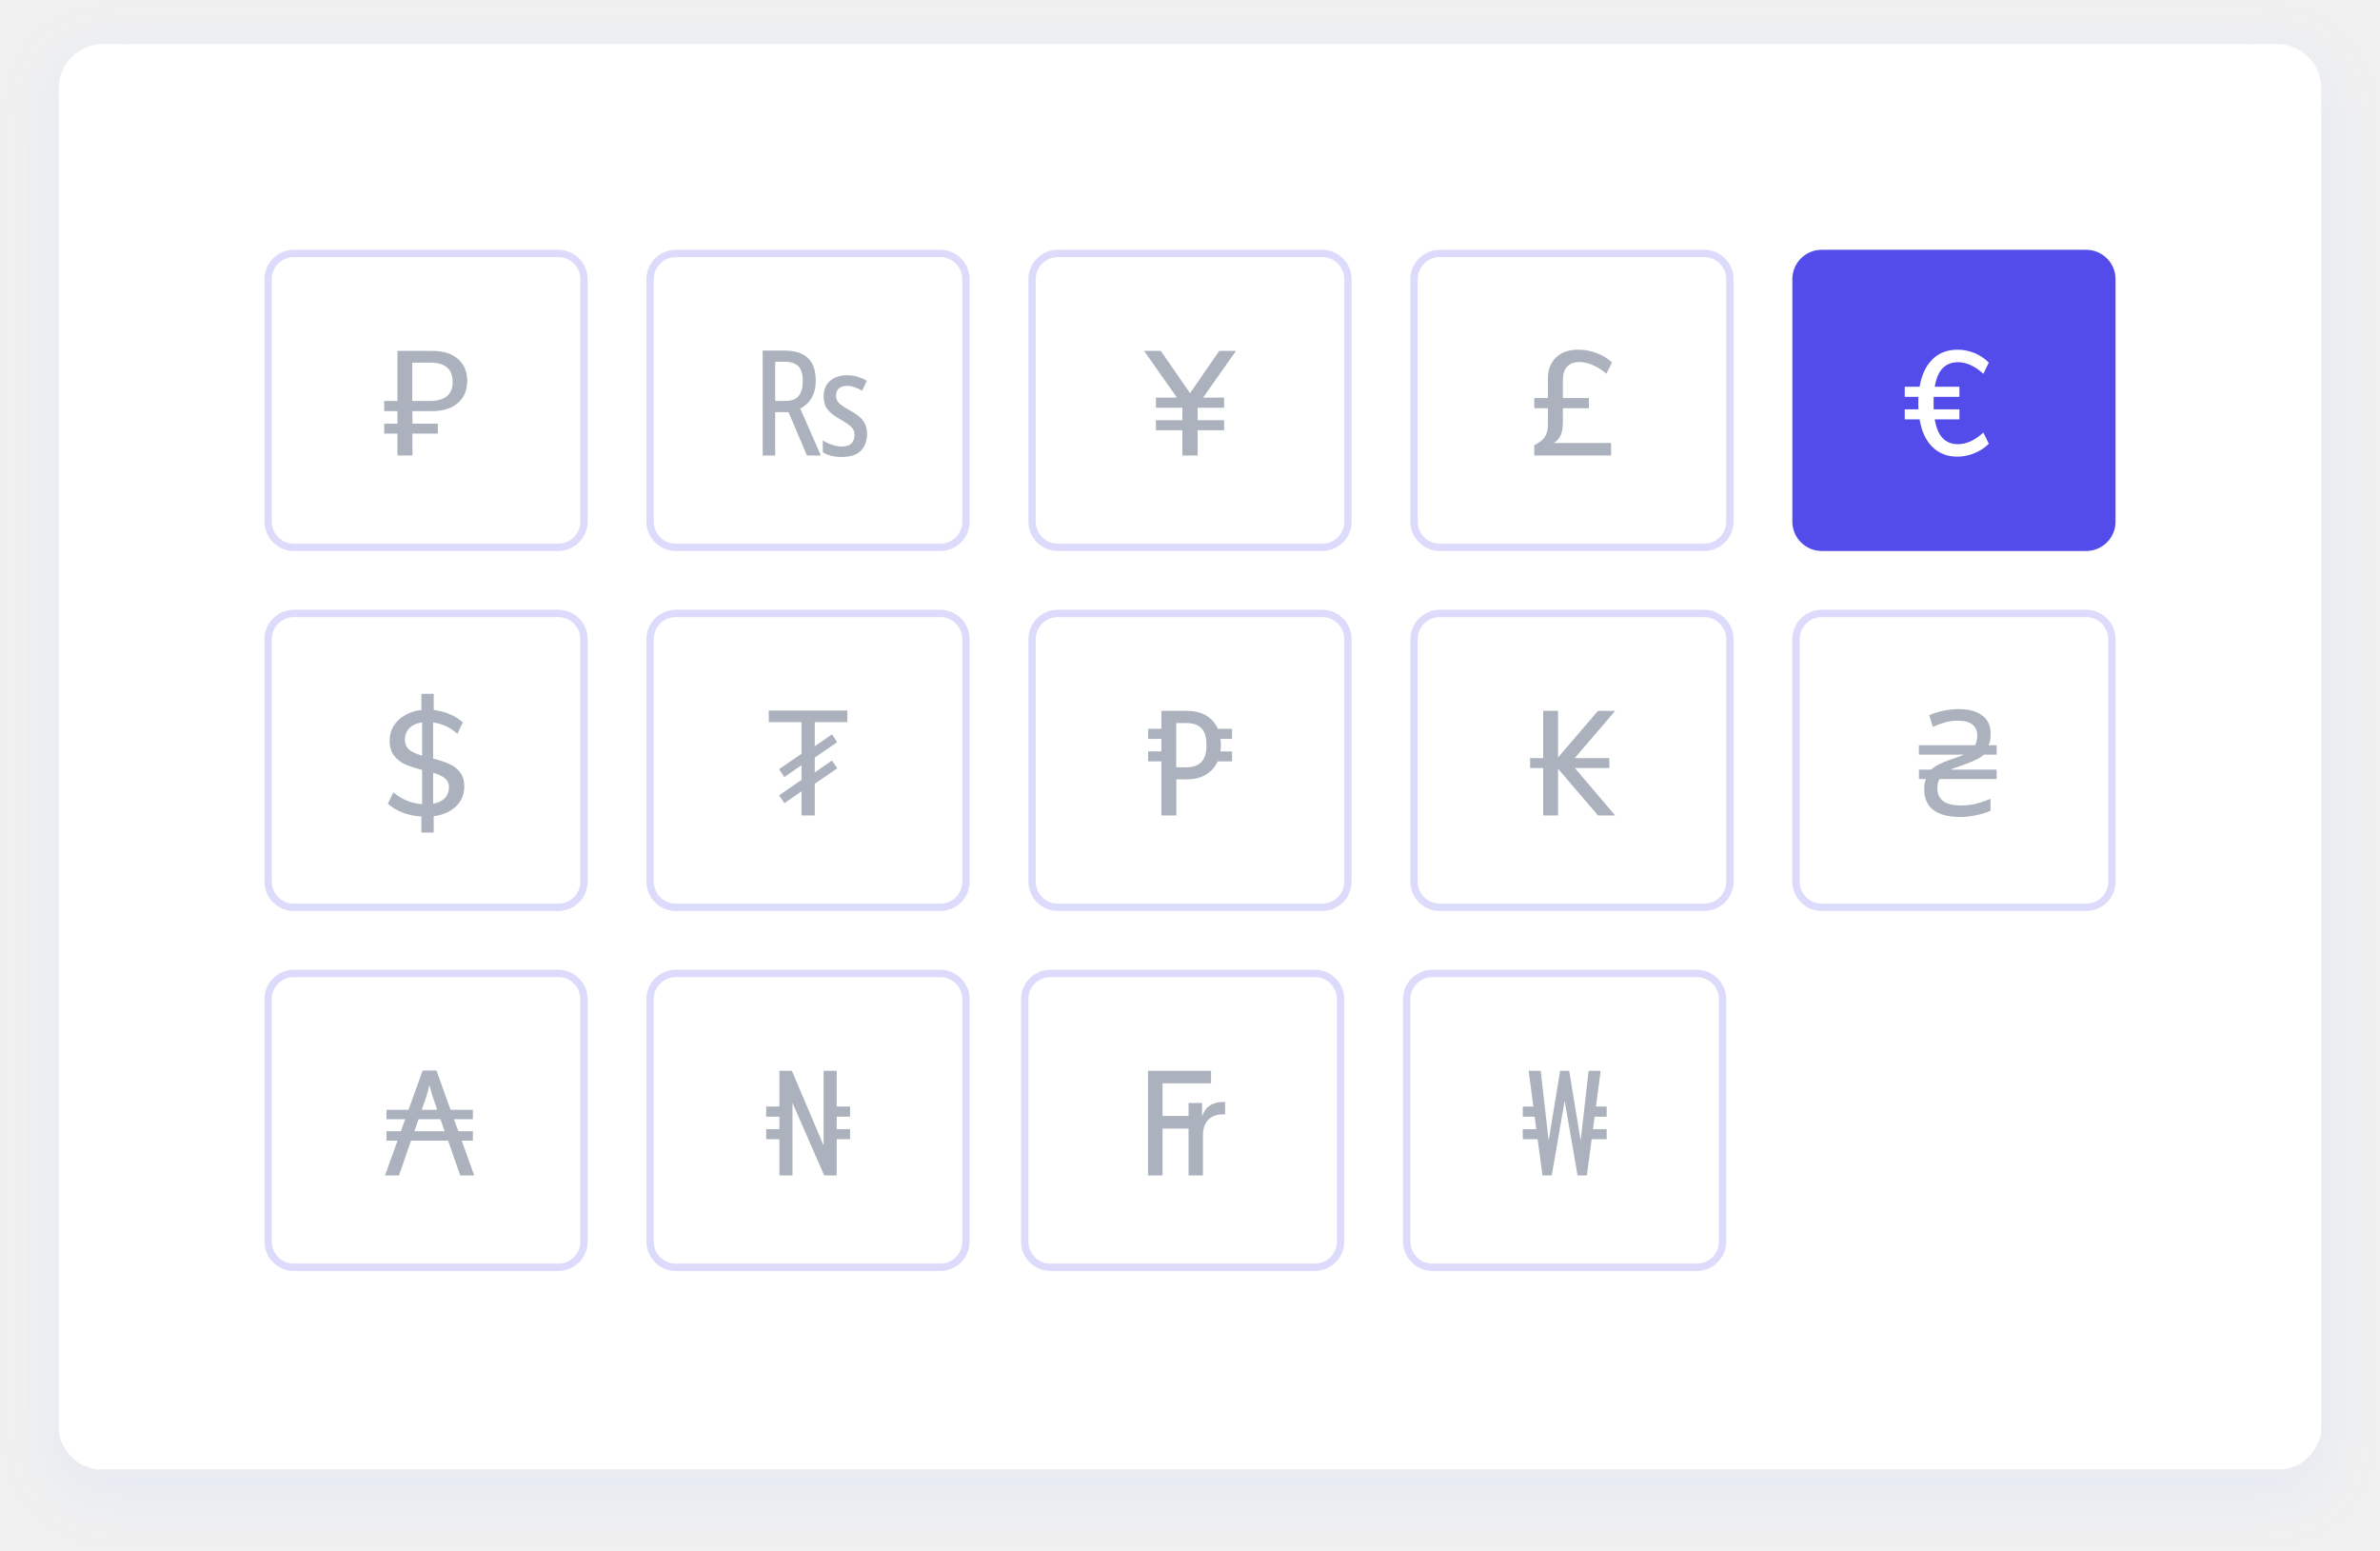
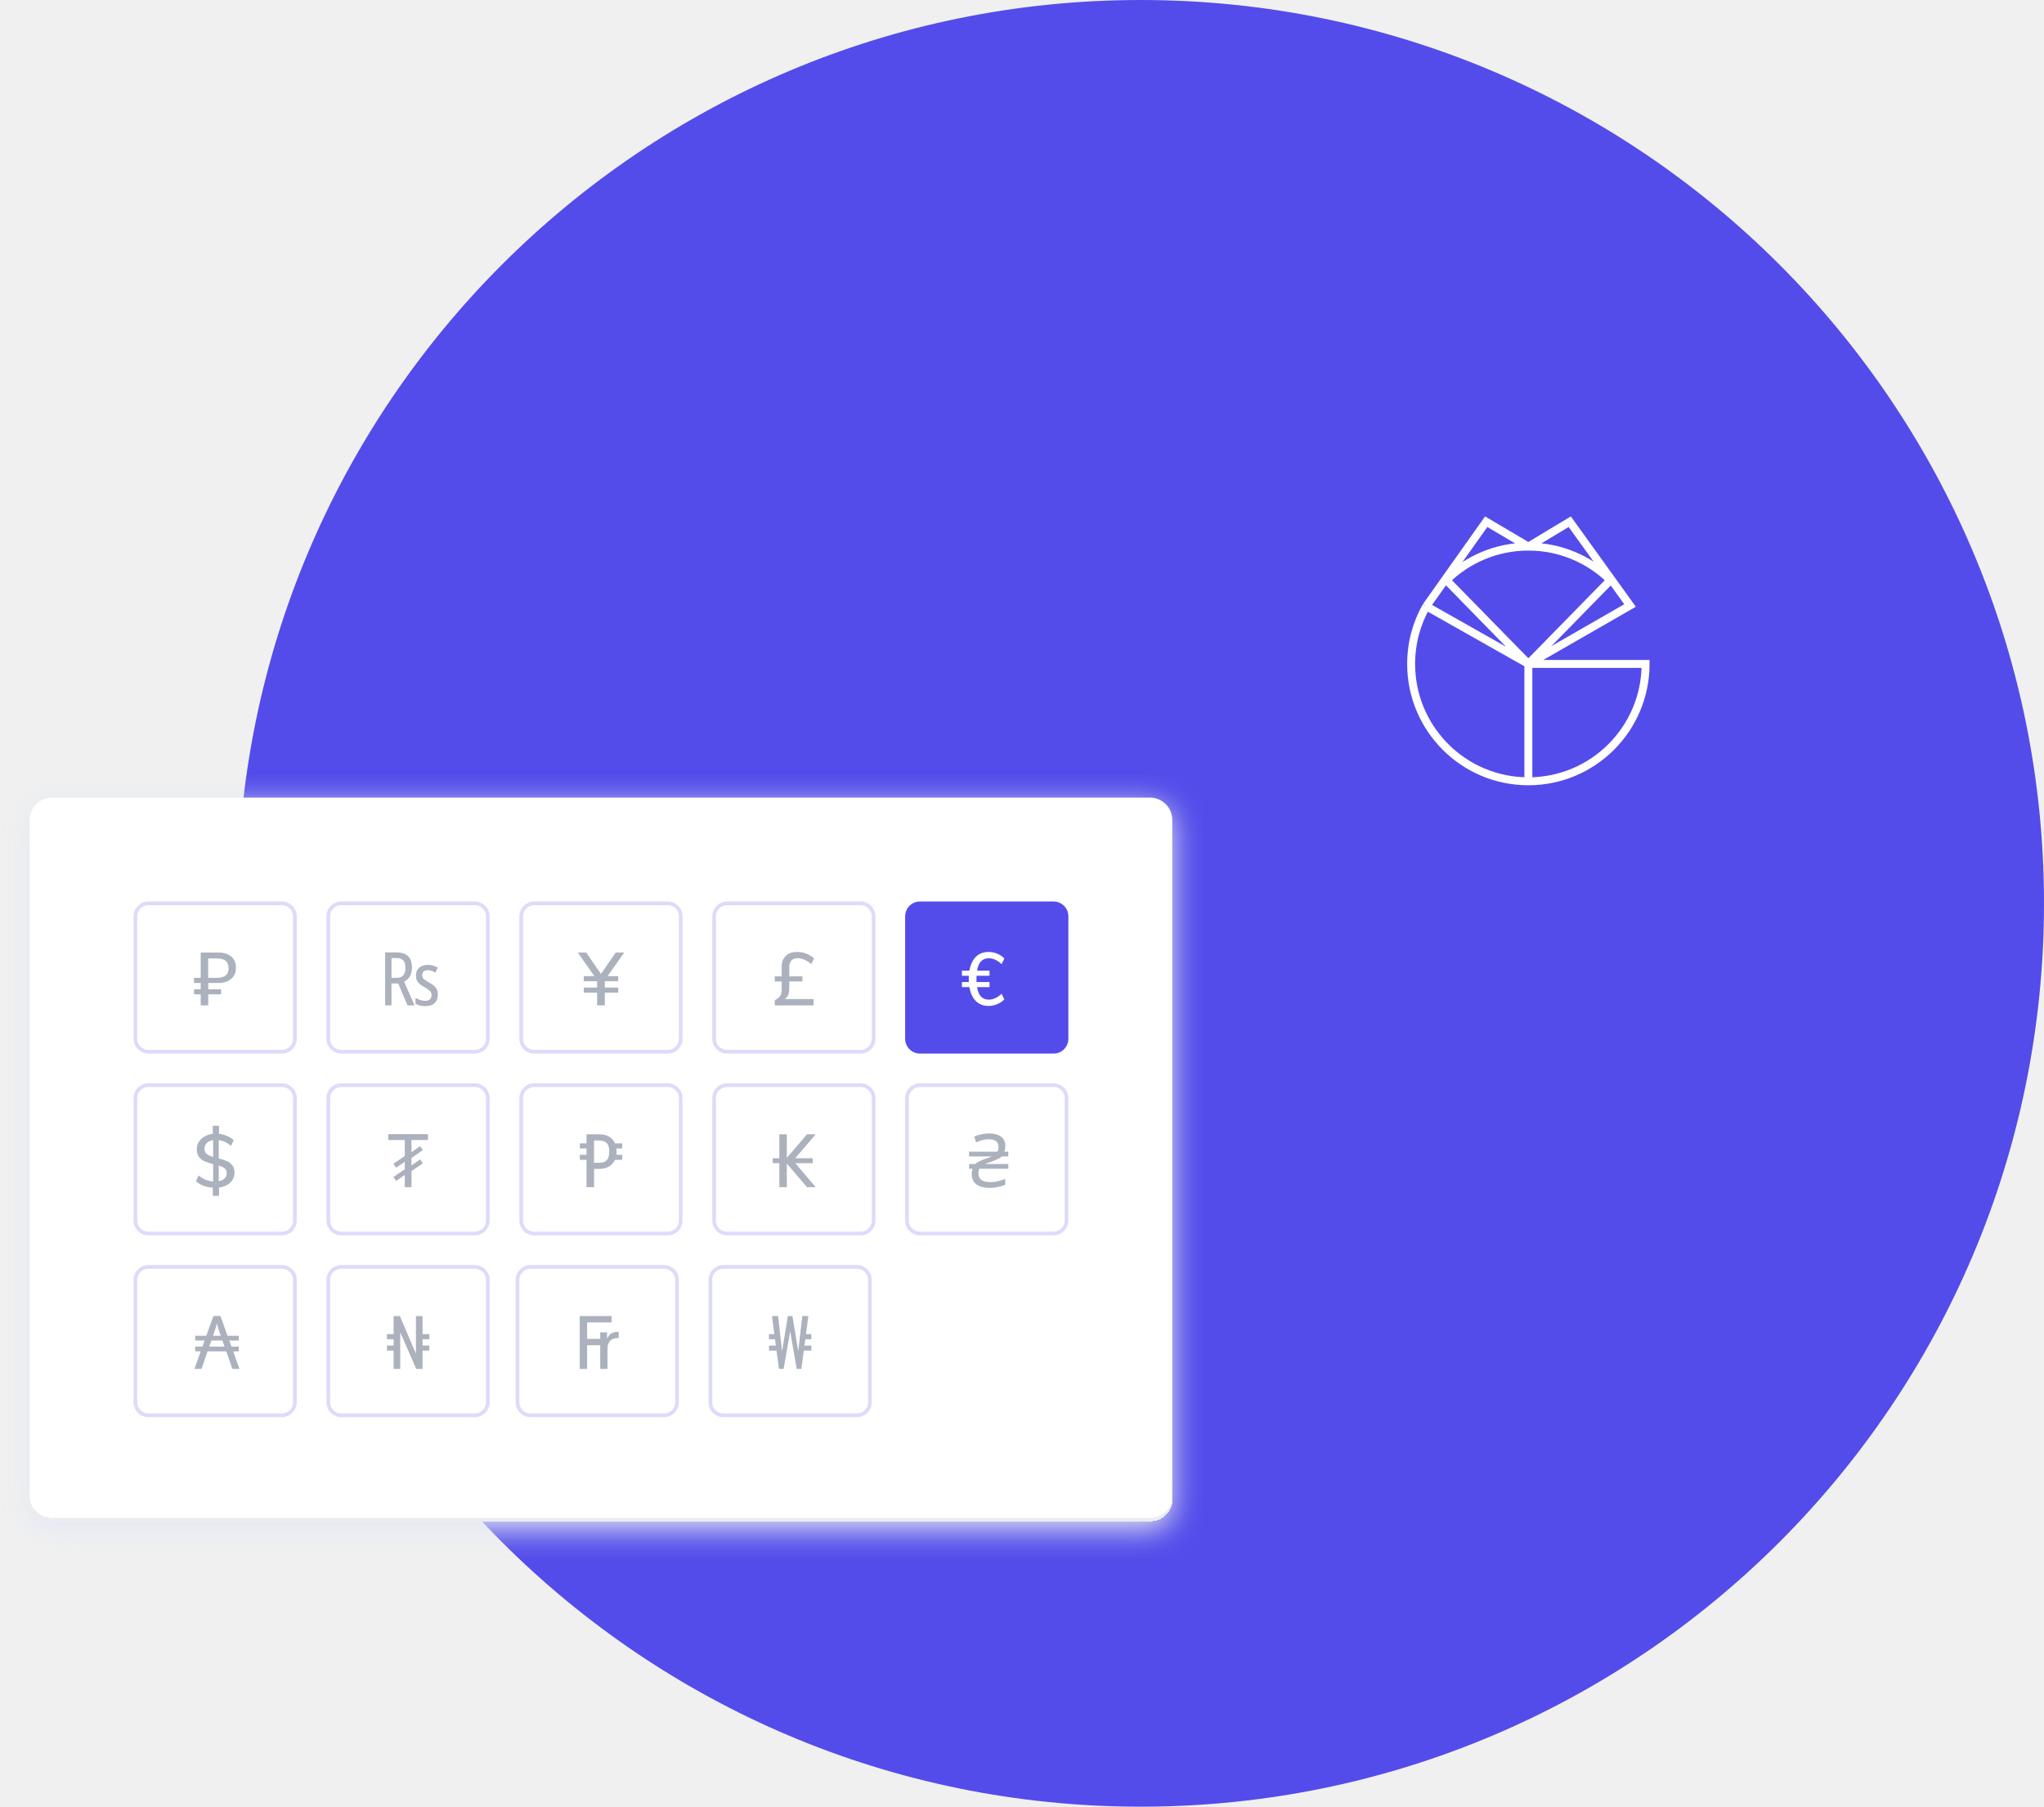
- <svg xmlns="http://www.w3.org/2000/svg" width="324" height="211" viewBox="0 0 324 211" fill="none">
-   <g id="Select Currency">
-     <g id="Card" filter="url(#filter0_di)">
-       <rect x="8" y="6" width="308" height="195" rx="6" fill="white" />
-     </g>
-     <rect id="Card_2" x="244" y="34" width="44" height="41" rx="4" fill="#534CEA" />
-     <rect id="Card_3" opacity="0.2" x="88.5" y="132.5" width="43" height="40" rx="3.5" stroke="#534CEA" />
-     <rect id="Card_4" opacity="0.2" x="192.5" y="34.5" width="43" height="40" rx="3.5" stroke="#534CEA" />
-     <rect id="Card_5" opacity="0.2" x="36.5" y="132.5" width="43" height="40" rx="3.5" stroke="#534CEA" />
-     <rect id="Card_6" opacity="0.2" x="36.5" y="83.5" width="43" height="40" rx="3.5" stroke="#534CEA" />
-     <rect id="Card_7" opacity="0.2" x="139.5" y="132.5" width="43" height="40" rx="3.5" stroke="#534CEA" />
-     <rect id="Card_8" opacity="0.2" x="88.5" y="83.5" width="43" height="40" rx="3.5" stroke="#534CEA" />
-     <rect id="Card_9" opacity="0.2" x="191.5" y="132.5" width="43" height="40" rx="3.5" stroke="#534CEA" />
-     <rect id="Card_10" opacity="0.2" x="140.5" y="34.5" width="43" height="40" rx="3.5" stroke="#534CEA" />
-     <rect id="Card_11" opacity="0.2" x="244.5" y="83.5" width="43" height="40" rx="3.5" stroke="#534CEA" />
-     <rect id="Card_12" opacity="0.2" x="88.5" y="34.5" width="43" height="40" rx="3.5" stroke="#534CEA" />
-     <rect id="Card_13" opacity="0.2" x="192.5" y="83.5" width="43" height="40" rx="3.5" stroke="#534CEA" />
-     <rect id="Card_14" opacity="0.2" x="36.5" y="34.5" width="43" height="40" rx="3.5" stroke="#534CEA" />
-     <rect id="Card_15" opacity="0.2" x="140.5" y="83.5" width="43" height="40" rx="3.5" stroke="#534CEA" />
-     <path id="â½" opacity="0.8" d="M56.144 55.96V57.66H59.604V59.02H56.144V62H54.104V59.02H52.304V57.66H54.104V55.96H52.304V54.58H54.104V47.76H58.824C60.331 47.76 61.504 48.127 62.344 48.86C63.184 49.593 63.604 50.587 63.604 51.84C63.604 53.12 63.177 54.127 62.324 54.86C61.484 55.593 60.317 55.96 58.824 55.96H56.144ZM56.124 54.58H58.444C60.564 54.58 61.624 53.727 61.624 52.02C61.624 51.113 61.371 50.447 60.864 50.02C60.357 49.58 59.584 49.36 58.544 49.36H56.124V54.58Z" fill="#969EAC" />
-     <path id="â¨" opacity="0.8" d="M106.75 47.72C108.217 47.72 109.297 48.06 109.99 48.74C110.697 49.407 111.05 50.42 111.05 51.78C111.05 52.527 110.943 53.153 110.73 53.66C110.53 54.167 110.27 54.573 109.95 54.88C109.63 55.187 109.29 55.427 108.93 55.6L111.75 62H109.85L107.35 56.1H105.53V62H103.83V47.72H106.75ZM106.81 49.24H105.53V54.58H106.85C107.73 54.58 108.357 54.353 108.73 53.9C109.103 53.433 109.29 52.753 109.29 51.86C109.29 50.927 109.09 50.26 108.69 49.86C108.29 49.447 107.663 49.24 106.81 49.24ZM115.31 51.08C115.883 51.08 116.383 51.153 116.81 51.3C117.237 51.433 117.637 51.613 118.01 51.84L117.37 53.18C116.997 52.967 116.643 52.807 116.31 52.7C115.99 52.58 115.643 52.52 115.27 52.52C114.817 52.52 114.457 52.64 114.19 52.88C113.937 53.12 113.81 53.433 113.81 53.82C113.81 54.207 113.93 54.54 114.17 54.82C114.423 55.087 114.91 55.42 115.63 55.82C116.097 56.073 116.51 56.34 116.87 56.62C117.23 56.9 117.51 57.233 117.71 57.62C117.923 57.993 118.03 58.473 118.03 59.06C118.03 59.993 117.757 60.753 117.21 61.34C116.663 61.913 115.783 62.2 114.57 62.2C114.077 62.2 113.603 62.147 113.15 62.04C112.71 61.933 112.33 61.773 112.01 61.56V59.94C112.317 60.153 112.717 60.347 113.21 60.52C113.703 60.693 114.157 60.78 114.57 60.78C115.21 60.78 115.663 60.633 115.93 60.34C116.197 60.047 116.33 59.667 116.33 59.2C116.33 58.8 116.21 58.467 115.97 58.2C115.73 57.92 115.257 57.58 114.55 57.18C114.083 56.913 113.663 56.64 113.29 56.36C112.93 56.08 112.643 55.753 112.43 55.38C112.23 54.993 112.13 54.507 112.13 53.92C112.13 53.04 112.423 52.347 113.01 51.84C113.61 51.333 114.377 51.08 115.31 51.08Z" fill="#969EAC" />
-     <path id="Â¥" opacity="0.8" d="M163.784 54.12H166.644V55.5H163.044V57.2H166.644V58.56H163.044V62H160.964V58.56H157.364V57.2H160.964V55.5H157.364V54.12H160.224L155.744 47.76H158.024L162.004 53.52L165.984 47.76H168.264L163.784 54.12Z" fill="#969EAC" />
-     <path id="Â£" opacity="0.8" d="M212.764 57.38C212.764 58.14 212.671 58.747 212.484 59.2C212.297 59.653 211.977 60.02 211.524 60.3H219.324V62H208.864V60.6C209.544 60.267 210.024 59.893 210.304 59.48C210.584 59.053 210.724 58.493 210.724 57.8V55.56H208.864V54.18H210.724V51.52C210.724 50.32 211.091 49.367 211.824 48.66C212.571 47.953 213.577 47.6 214.844 47.6C215.724 47.6 216.557 47.753 217.344 48.06C218.144 48.353 218.844 48.78 219.444 49.34L218.684 50.88C218.097 50.36 217.484 49.967 216.844 49.7C216.217 49.42 215.597 49.28 214.984 49.28C214.277 49.28 213.731 49.487 213.344 49.9C212.957 50.3 212.764 50.887 212.764 51.66V54.18H216.304V55.56H212.764V57.38Z" fill="#969EAC" />
-     <path id="â¬" d="M266.564 60.46C267.697 60.46 268.844 59.933 270.004 58.88L270.744 60.4C270.224 60.933 269.577 61.36 268.804 61.68C268.031 62 267.257 62.16 266.484 62.16C265.097 62.16 263.957 61.72 263.064 60.84C262.171 59.96 261.591 58.707 261.324 57.08H259.304V55.72H261.164C261.151 55.533 261.144 55.247 261.144 54.86C261.144 54.487 261.151 54.207 261.164 54.02H259.304V52.64H261.324C261.604 51.027 262.184 49.787 263.064 48.92C263.957 48.04 265.097 47.6 266.484 47.6C267.297 47.6 268.071 47.753 268.804 48.06C269.551 48.367 270.197 48.8 270.744 49.36L270.004 50.88C268.844 49.827 267.697 49.3 266.564 49.3C265.684 49.3 264.977 49.58 264.444 50.14C263.924 50.687 263.571 51.52 263.384 52.64H266.744V54.02H263.244C263.231 54.193 263.224 54.473 263.224 54.86C263.224 55.247 263.231 55.533 263.244 55.72H266.744V57.08H263.384C263.571 58.213 263.924 59.06 264.444 59.62C264.977 60.18 265.684 60.46 266.564 60.46Z" fill="white" />
-     <path id="$" opacity="0.8" d="M63.204 107.06C63.204 108.14 62.824 109.047 62.064 109.78C61.304 110.5 60.297 110.94 59.044 111.1V113.32H57.364V111.14C55.497 111.02 53.977 110.44 52.804 109.4L53.544 107.86C54.171 108.367 54.797 108.747 55.424 109C56.051 109.253 56.731 109.407 57.464 109.46V104.8C56.544 104.56 55.777 104.307 55.164 104.04C54.564 103.773 54.057 103.38 53.644 102.86C53.244 102.327 53.044 101.633 53.044 100.78C53.044 100.06 53.224 99.407 53.584 98.82C53.957 98.22 54.471 97.733 55.124 97.36C55.777 96.973 56.524 96.733 57.364 96.64V94.44H59.044V96.64C59.831 96.733 60.564 96.927 61.244 97.22C61.937 97.513 62.524 97.887 63.004 98.34L62.264 99.88C61.277 99 60.177 98.487 58.964 98.34V103.26C59.844 103.473 60.571 103.713 61.144 103.98C61.731 104.233 62.217 104.607 62.604 105.1C63.004 105.593 63.204 106.247 63.204 107.06ZM55.124 100.68C55.124 101.267 55.324 101.727 55.724 102.06C56.137 102.38 56.717 102.647 57.464 102.86V98.32C56.731 98.427 56.157 98.687 55.744 99.1C55.331 99.513 55.124 100.04 55.124 100.68ZM58.964 109.4C59.657 109.28 60.191 109.027 60.564 108.64C60.937 108.24 61.124 107.733 61.124 107.12C61.124 106.627 60.937 106.233 60.564 105.94C60.204 105.647 59.671 105.393 58.964 105.18V109.4Z" fill="#969EAC" />
-     <path id="â©" opacity="0.8" d="M217.084 152L216.864 153.7H218.724V155.06H216.684L216.024 160H214.764L213.004 149.84L211.244 160H209.984L209.324 155.06H207.304V153.7H209.144L208.924 152H207.304V150.62H208.744L208.104 145.76H209.744L210.824 155.26L212.384 145.76H213.624L215.184 155.26L216.264 145.76H217.904L217.264 150.62H218.724V152H217.084Z" fill="#969EAC" />
-     <path id="â®" opacity="0.8" d="M109.117 111V107.72L106.777 109.32L106.057 108.26L109.117 106.16V104.16L106.777 105.76L106.057 104.7L109.117 102.6V98.3H104.657V96.72H115.357V98.3H110.917V101.58L113.257 99.96L113.977 101.02L110.917 103.12V105.14L113.257 103.52L113.977 104.58L110.917 106.68V111H109.117Z" fill="#969EAC" />
-     <path id="â±" opacity="0.8" d="M167.724 100.58H166.144C166.184 100.833 166.204 101.107 166.204 101.4C166.204 101.707 166.184 102 166.144 102.28H167.724V103.64H165.764C165.417 104.413 164.884 105.013 164.164 105.44C163.457 105.867 162.597 106.08 161.584 106.08H160.144V111H158.104V103.64H156.304V102.28H158.104V100.58H156.304V99.2H158.104V96.76H161.584C162.611 96.76 163.484 96.973 164.204 97.4C164.924 97.827 165.451 98.427 165.784 99.2H167.724V100.58ZM161.504 104.44C162.424 104.44 163.111 104.2 163.564 103.72C164.017 103.227 164.244 102.46 164.244 101.42C164.244 100.367 164.017 99.607 163.564 99.14C163.124 98.66 162.437 98.42 161.504 98.42H160.124V104.44H161.504Z" fill="#969EAC" />
-     <path id="â­" opacity="0.8" d="M214.384 104.54L219.884 111H217.544L212.104 104.64V111H210.084V104.54H208.304V103.2H210.084V96.76H212.104V103.1L217.544 96.76H219.884L214.364 103.2H219.084V104.54H214.384Z" fill="#969EAC" />
-     <path id="â´" opacity="0.8" d="M266.812 111.2C265.252 111.2 264.052 110.887 263.212 110.26C262.372 109.633 261.952 108.687 261.952 107.42C261.952 106.913 262.025 106.453 262.172 106.04H261.232V104.76H262.912C263.178 104.493 263.532 104.253 263.972 104.04C264.425 103.813 264.892 103.613 265.372 103.44C265.865 103.267 266.298 103.12 266.672 103C267.045 102.867 267.285 102.773 267.392 102.72H261.232V101.44H268.872C268.978 101.253 269.052 101.06 269.092 100.86C269.145 100.66 269.172 100.407 269.172 100.1C269.172 99.473 268.958 98.987 268.532 98.64C268.105 98.28 267.438 98.1 266.532 98.1C265.878 98.1 265.258 98.187 264.672 98.36C264.098 98.533 263.585 98.727 263.132 98.94L262.632 97.36C263.138 97.12 263.758 96.92 264.492 96.76C265.225 96.6 265.938 96.52 266.632 96.52C267.978 96.52 269.038 96.8 269.812 97.36C270.598 97.907 270.992 98.747 270.992 99.88C270.992 100.16 270.972 100.44 270.932 100.72C270.892 100.987 270.818 101.227 270.712 101.44H271.812V102.72H270.072C269.858 102.933 269.525 103.153 269.072 103.38C268.618 103.593 268.145 103.793 267.652 103.98C267.158 104.167 266.712 104.327 266.312 104.46C265.912 104.593 265.652 104.693 265.532 104.76H271.812V106.04H264.032C263.925 106.24 263.852 106.427 263.812 106.6C263.772 106.773 263.752 107.013 263.752 107.32C263.752 108.867 264.825 109.64 266.972 109.64C267.732 109.64 268.465 109.547 269.172 109.36C269.892 109.16 270.492 108.953 270.972 108.74V110.36C270.518 110.573 269.912 110.767 269.152 110.94C268.392 111.113 267.612 111.2 266.812 111.2Z" fill="#969EAC" />
-     <path id="â³" opacity="0.8" d="M59.416 145.72L61.336 151.06H64.376V152.34H61.796L62.396 153.98H64.376V155.26H62.856L64.556 160H62.656L60.996 155.26H55.956L54.316 160H52.416L54.116 155.26H52.616V153.98H54.576L55.156 152.34H52.616V151.06H55.616L57.536 145.72H59.416ZM58.456 147.68C58.363 148.16 58.223 148.687 58.036 149.26C57.849 149.82 57.643 150.42 57.416 151.06H59.516C59.289 150.407 59.083 149.8 58.896 149.24C58.723 148.68 58.576 148.16 58.456 147.68ZM59.956 152.34H56.976L56.416 153.98H60.536L59.956 152.34Z" fill="#969EAC" />
-     <path id="â¦" opacity="0.8" d="M113.904 152V153.7H115.724V155.06H113.904V160H112.204L107.884 150.12V160H106.104V155.06H104.304V153.7H106.104V152H104.304V150.62H106.104V145.76H107.804L112.124 155.92V145.76H113.904V150.62H115.724V152H113.904Z" fill="#969EAC" />
-     <path id="â£" opacity="0.8" d="M166.784 150V151.68H166.584C165.624 151.68 164.911 151.94 164.444 152.46C163.991 152.967 163.764 153.647 163.764 154.5V160H161.804V153.62H158.264V160H156.284V145.76H164.864V147.46H158.264V151.9H161.804V150.14H163.644V151.94C163.897 151.247 164.264 150.753 164.744 150.46C165.224 150.153 165.804 150 166.484 150H166.784Z" fill="#969EAC" />
+ <svg xmlns="http://www.w3.org/2000/svg" width="551" height="487" viewBox="0 0 551 487" fill="none">
+   <rect x="64" width="487" height="487" rx="243.5" fill="#534CEA" />
+   <circle cx="383" cy="150" r="50" fill="#534CEA" />
+   <path d="M412 210.6C394.548 210.6 380.4 196.438 380.4 178.968C380.4 173.314 381.883 168.006 384.48 163.412M412 210.6C429.453 210.6 443.6 196.438 443.6 178.968H412M412 210.6V178.968M412 147.337C403.387 147.337 395.579 150.786 389.879 156.38C390.067 156.584 404.705 171.524 412 178.968M412 147.337C420.614 147.337 428.422 150.786 434.122 156.38L412 178.968M412 147.337L423.156 140.628L439.41 163.216L412 178.968M412 147.337L400.633 140.628L384.48 163.412M412 178.968L384.48 163.412" stroke="white" stroke-width="2.143" />
+   <g filter="url(#filter0_di)">
+     <rect x="8" y="215" width="308" height="195" rx="6" fill="white" />
  </g>
+   <rect x="244" y="243" width="44" height="41" rx="4" fill="#534CEA" />
+   <rect opacity="0.2" x="88.5" y="341.5" width="43" height="40" rx="3.5" stroke="#534CEA" />
+   <rect opacity="0.2" x="192.5" y="243.5" width="43" height="40" rx="3.5" stroke="#534CEA" />
+   <rect opacity="0.2" x="36.5" y="341.5" width="43" height="40" rx="3.5" stroke="#534CEA" />
+   <rect opacity="0.2" x="36.5" y="292.5" width="43" height="40" rx="3.5" stroke="#534CEA" />
+   <rect opacity="0.2" x="139.5" y="341.5" width="43" height="40" rx="3.5" stroke="#534CEA" />
+   <rect opacity="0.2" x="88.5" y="292.5" width="43" height="40" rx="3.5" stroke="#534CEA" />
+   <rect opacity="0.2" x="191.5" y="341.5" width="43" height="40" rx="3.5" stroke="#534CEA" />
+   <rect opacity="0.2" x="140.5" y="243.5" width="43" height="40" rx="3.5" stroke="#534CEA" />
+   <rect opacity="0.2" x="244.5" y="292.5" width="43" height="40" rx="3.5" stroke="#534CEA" />
+   <rect opacity="0.2" x="88.5" y="243.5" width="43" height="40" rx="3.5" stroke="#534CEA" />
+   <rect opacity="0.2" x="192.5" y="292.5" width="43" height="40" rx="3.5" stroke="#534CEA" />
+   <rect opacity="0.2" x="36.5" y="243.5" width="43" height="40" rx="3.5" stroke="#534CEA" />
+   <rect opacity="0.2" x="140.5" y="292.5" width="43" height="40" rx="3.5" stroke="#534CEA" />
+   <path opacity="0.8" d="M56.144 264.96V266.66H59.604V268.02H56.144V271H54.104V268.02H52.304V266.66H54.104V264.96H52.304V263.58H54.104V256.76H58.824C60.331 256.76 61.504 257.127 62.344 257.86C63.184 258.593 63.604 259.587 63.604 260.84C63.604 262.12 63.177 263.127 62.324 263.86C61.484 264.593 60.317 264.96 58.824 264.96H56.144ZM56.124 263.58H58.444C60.564 263.58 61.624 262.727 61.624 261.02C61.624 260.113 61.371 259.447 60.864 259.02C60.357 258.58 59.584 258.36 58.544 258.36H56.124V263.58Z" fill="#969EAC" />
+   <path opacity="0.8" d="M106.75 256.72C108.217 256.72 109.297 257.06 109.99 257.74C110.697 258.407 111.05 259.42 111.05 260.78C111.05 261.527 110.943 262.153 110.73 262.66C110.53 263.167 110.27 263.573 109.95 263.88C109.63 264.187 109.29 264.427 108.93 264.6L111.75 271H109.85L107.35 265.1H105.53V271H103.83V256.72H106.75ZM106.81 258.24H105.53V263.58H106.85C107.73 263.58 108.357 263.353 108.73 262.9C109.103 262.433 109.29 261.753 109.29 260.86C109.29 259.927 109.09 259.26 108.69 258.86C108.29 258.447 107.663 258.24 106.81 258.24ZM115.31 260.08C115.883 260.08 116.383 260.153 116.81 260.3C117.237 260.433 117.637 260.613 118.01 260.84L117.37 262.18C116.997 261.967 116.643 261.807 116.31 261.7C115.99 261.58 115.643 261.52 115.27 261.52C114.817 261.52 114.457 261.64 114.19 261.88C113.937 262.12 113.81 262.433 113.81 262.82C113.81 263.207 113.93 263.54 114.17 263.82C114.423 264.087 114.91 264.42 115.63 264.82C116.097 265.073 116.51 265.34 116.87 265.62C117.23 265.9 117.51 266.233 117.71 266.62C117.923 266.993 118.03 267.473 118.03 268.06C118.03 268.993 117.757 269.753 117.21 270.34C116.663 270.913 115.783 271.2 114.57 271.2C114.077 271.2 113.603 271.147 113.15 271.04C112.71 270.933 112.33 270.773 112.01 270.56V268.94C112.317 269.153 112.717 269.347 113.21 269.52C113.703 269.693 114.157 269.78 114.57 269.78C115.21 269.78 115.663 269.633 115.93 269.34C116.197 269.047 116.33 268.667 116.33 268.2C116.33 267.8 116.21 267.467 115.97 267.2C115.73 266.92 115.257 266.58 114.55 266.18C114.083 265.913 113.663 265.64 113.29 265.36C112.93 265.08 112.643 264.753 112.43 264.38C112.23 263.993 112.13 263.507 112.13 262.92C112.13 262.04 112.423 261.347 113.01 260.84C113.61 260.333 114.377 260.08 115.31 260.08Z" fill="#969EAC" />
+   <path opacity="0.8" d="M163.784 263.12H166.644V264.5H163.044V266.2H166.644V267.56H163.044V271H160.964V267.56H157.364V266.2H160.964V264.5H157.364V263.12H160.224L155.744 256.76H158.024L162.004 262.52L165.984 256.76H168.264L163.784 263.12Z" fill="#969EAC" />
+   <path opacity="0.8" d="M212.764 266.38C212.764 267.14 212.671 267.747 212.484 268.2C212.297 268.653 211.977 269.02 211.524 269.3H219.324V271H208.864V269.6C209.544 269.267 210.024 268.893 210.304 268.48C210.584 268.053 210.724 267.493 210.724 266.8V264.56H208.864V263.18H210.724V260.52C210.724 259.32 211.091 258.367 211.824 257.66C212.571 256.953 213.577 256.6 214.844 256.6C215.724 256.6 216.557 256.753 217.344 257.06C218.144 257.353 218.844 257.78 219.444 258.34L218.684 259.88C218.097 259.36 217.484 258.967 216.844 258.7C216.217 258.42 215.597 258.28 214.984 258.28C214.277 258.28 213.731 258.487 213.344 258.9C212.957 259.3 212.764 259.887 212.764 260.66V263.18H216.304V264.56H212.764V266.38Z" fill="#969EAC" />
+   <path d="M266.564 269.46C267.697 269.46 268.844 268.933 270.004 267.88L270.744 269.4C270.224 269.933 269.577 270.36 268.804 270.68C268.031 271 267.257 271.16 266.484 271.16C265.097 271.16 263.957 270.72 263.064 269.84C262.171 268.96 261.591 267.707 261.324 266.08H259.304V264.72H261.164C261.151 264.533 261.144 264.247 261.144 263.86C261.144 263.487 261.151 263.207 261.164 263.02H259.304V261.64H261.324C261.604 260.027 262.184 258.787 263.064 257.92C263.957 257.04 265.097 256.6 266.484 256.6C267.297 256.6 268.071 256.753 268.804 257.06C269.551 257.367 270.197 257.8 270.744 258.36L270.004 259.88C268.844 258.827 267.697 258.3 266.564 258.3C265.684 258.3 264.977 258.58 264.444 259.14C263.924 259.687 263.571 260.52 263.384 261.64H266.744V263.02H263.244C263.231 263.193 263.224 263.473 263.224 263.86C263.224 264.247 263.231 264.533 263.244 264.72H266.744V266.08H263.384C263.571 267.213 263.924 268.06 264.444 268.62C264.977 269.18 265.684 269.46 266.564 269.46Z" fill="white" />
+   <path opacity="0.8" d="M63.204 316.06C63.204 317.14 62.824 318.047 62.064 318.78C61.304 319.5 60.297 319.94 59.044 320.1V322.32H57.364V320.14C55.497 320.02 53.977 319.44 52.804 318.4L53.544 316.86C54.171 317.367 54.797 317.747 55.424 318C56.051 318.253 56.731 318.407 57.464 318.46V313.8C56.544 313.56 55.777 313.307 55.164 313.04C54.564 312.773 54.057 312.38 53.644 311.86C53.244 311.327 53.044 310.633 53.044 309.78C53.044 309.06 53.224 308.407 53.584 307.82C53.957 307.22 54.471 306.733 55.124 306.36C55.777 305.973 56.524 305.733 57.364 305.64V303.44H59.044V305.64C59.831 305.733 60.564 305.927 61.244 306.22C61.937 306.513 62.524 306.887 63.004 307.34L62.264 308.88C61.277 308 60.177 307.487 58.964 307.34V312.26C59.844 312.473 60.571 312.713 61.144 312.98C61.731 313.233 62.217 313.607 62.604 314.1C63.004 314.593 63.204 315.247 63.204 316.06ZM55.124 309.68C55.124 310.267 55.324 310.727 55.724 311.06C56.137 311.38 56.717 311.647 57.464 311.86V307.32C56.731 307.427 56.157 307.687 55.744 308.1C55.331 308.513 55.124 309.04 55.124 309.68ZM58.964 318.4C59.657 318.28 60.191 318.027 60.564 317.64C60.937 317.24 61.124 316.733 61.124 316.12C61.124 315.627 60.937 315.233 60.564 314.94C60.204 314.647 59.671 314.393 58.964 314.18V318.4Z" fill="#969EAC" />
+   <path opacity="0.8" d="M217.084 361L216.864 362.7H218.724V364.06H216.684L216.024 369H214.764L213.004 358.84L211.244 369H209.984L209.324 364.06H207.304V362.7H209.144L208.924 361H207.304V359.62H208.744L208.104 354.76H209.744L210.824 364.26L212.384 354.76H213.624L215.184 364.26L216.264 354.76H217.904L217.264 359.62H218.724V361H217.084Z" fill="#969EAC" />
+   <path opacity="0.8" d="M109.117 320V316.72L106.777 318.32L106.057 317.26L109.117 315.16V313.16L106.777 314.76L106.057 313.7L109.117 311.6V307.3H104.657V305.72H115.357V307.3H110.917V310.58L113.257 308.96L113.977 310.02L110.917 312.12V314.14L113.257 312.52L113.977 313.58L110.917 315.68V320H109.117Z" fill="#969EAC" />
+   <path opacity="0.8" d="M167.724 309.58H166.144C166.184 309.833 166.204 310.107 166.204 310.4C166.204 310.707 166.184 311 166.144 311.28H167.724V312.64H165.764C165.417 313.413 164.884 314.013 164.164 314.44C163.457 314.867 162.597 315.08 161.584 315.08H160.144V320H158.104V312.64H156.304V311.28H158.104V309.58H156.304V308.2H158.104V305.76H161.584C162.611 305.76 163.484 305.973 164.204 306.4C164.924 306.827 165.451 307.427 165.784 308.2H167.724V309.58ZM161.504 313.44C162.424 313.44 163.111 313.2 163.564 312.72C164.017 312.227 164.244 311.46 164.244 310.42C164.244 309.367 164.017 308.607 163.564 308.14C163.124 307.66 162.437 307.42 161.504 307.42H160.124V313.44H161.504Z" fill="#969EAC" />
+   <path opacity="0.8" d="M214.384 313.54L219.884 320H217.544L212.104 313.64V320H210.084V313.54H208.304V312.2H210.084V305.76H212.104V312.1L217.544 305.76H219.884L214.364 312.2H219.084V313.54H214.384Z" fill="#969EAC" />
+   <path opacity="0.8" d="M266.812 320.2C265.252 320.2 264.052 319.887 263.212 319.26C262.372 318.633 261.952 317.687 261.952 316.42C261.952 315.913 262.025 315.453 262.172 315.04H261.232V313.76H262.912C263.178 313.493 263.532 313.253 263.972 313.04C264.425 312.813 264.892 312.613 265.372 312.44C265.865 312.267 266.298 312.12 266.672 312C267.045 311.867 267.285 311.773 267.392 311.72H261.232V310.44H268.872C268.978 310.253 269.052 310.06 269.092 309.86C269.145 309.66 269.172 309.407 269.172 309.1C269.172 308.473 268.958 307.987 268.532 307.64C268.105 307.28 267.438 307.1 266.532 307.1C265.878 307.1 265.258 307.187 264.672 307.36C264.098 307.533 263.585 307.727 263.132 307.94L262.632 306.36C263.138 306.12 263.758 305.92 264.492 305.76C265.225 305.6 265.938 305.52 266.632 305.52C267.978 305.52 269.038 305.8 269.812 306.36C270.598 306.907 270.992 307.747 270.992 308.88C270.992 309.16 270.972 309.44 270.932 309.72C270.892 309.987 270.818 310.227 270.712 310.44H271.812V311.72H270.072C269.858 311.933 269.525 312.153 269.072 312.38C268.618 312.593 268.145 312.793 267.652 312.98C267.158 313.167 266.712 313.327 266.312 313.46C265.912 313.593 265.652 313.693 265.532 313.76H271.812V315.04H264.032C263.925 315.24 263.852 315.427 263.812 315.6C263.772 315.773 263.752 316.013 263.752 316.32C263.752 317.867 264.825 318.64 266.972 318.64C267.732 318.64 268.465 318.547 269.172 318.36C269.892 318.16 270.492 317.953 270.972 317.74V319.36C270.518 319.573 269.912 319.767 269.152 319.94C268.392 320.113 267.612 320.2 266.812 320.2Z" fill="#969EAC" />
+   <path opacity="0.8" d="M59.416 354.72L61.336 360.06H64.376V361.34H61.796L62.396 362.98H64.376V364.26H62.856L64.556 369H62.656L60.996 364.26H55.956L54.316 369H52.416L54.116 364.26H52.616V362.98H54.576L55.156 361.34H52.616V360.06H55.616L57.536 354.72H59.416ZM58.456 356.68C58.363 357.16 58.223 357.687 58.036 358.26C57.849 358.82 57.643 359.42 57.416 360.06H59.516C59.289 359.407 59.083 358.8 58.896 358.24C58.723 357.68 58.576 357.16 58.456 356.68ZM59.956 361.34H56.976L56.416 362.98H60.536L59.956 361.34Z" fill="#969EAC" />
+   <path opacity="0.8" d="M113.904 361V362.7H115.724V364.06H113.904V369H112.204L107.884 359.12V369H106.104V364.06H104.304V362.7H106.104V361H104.304V359.62H106.104V354.76H107.804L112.124 364.92V354.76H113.904V359.62H115.724V361H113.904Z" fill="#969EAC" />
+   <path opacity="0.8" d="M166.784 359V360.68H166.584C165.624 360.68 164.911 360.94 164.444 361.46C163.991 361.967 163.764 362.647 163.764 363.5V369H161.804V362.62H158.264V369H156.284V354.76H164.864V356.46H158.264V360.9H161.804V359.14H163.644V360.94C163.897 360.247 164.264 359.753 164.744 359.46C165.224 359.153 165.804 359 166.484 359H166.784Z" fill="#969EAC" />
  <defs>
-     <filter id="filter0_di" x="0" y="0" width="324" height="211" filterUnits="userSpaceOnUse" color-interpolation-filters="sRGB">
+     <filter id="filter0_di" x="0" y="209" width="324" height="211" filterUnits="userSpaceOnUse" color-interpolation-filters="sRGB">
      <feFlood flood-opacity="0" result="BackgroundImageFix" />
      <feColorMatrix in="SourceAlpha" type="matrix" values="0 0 0 0 0 0 0 0 0 0 0 0 0 0 0 0 0 0 127 0" />
      <feOffset dy="2" />
      <feGaussianBlur stdDeviation="4" />
      <feColorMatrix type="matrix" values="0 0 0 0 0.888 0 0 0 0 0.911 0 0 0 0 0.952 0 0 0 1 0" />
      <feBlend mode="normal" in2="BackgroundImageFix" result="effect1_dropShadow" />
      <feBlend mode="normal" in="SourceGraphic" in2="effect1_dropShadow" result="shape" />
      <feColorMatrix in="SourceAlpha" type="matrix" values="0 0 0 0 0 0 0 0 0 0 0 0 0 0 0 0 0 0 127 0" result="hardAlpha" />
      <feOffset dy="-1" />
      <feComposite in2="hardAlpha" operator="arithmetic" k2="-1" k3="1" />
      <feColorMatrix type="matrix" values="0 0 0 0 0.922 0 0 0 0 0.925 0 0 0 0 0.945 0 0 0 1 0" />
      <feBlend mode="normal" in2="shape" result="effect2_innerShadow" />
    </filter>
  </defs>
</svg>
